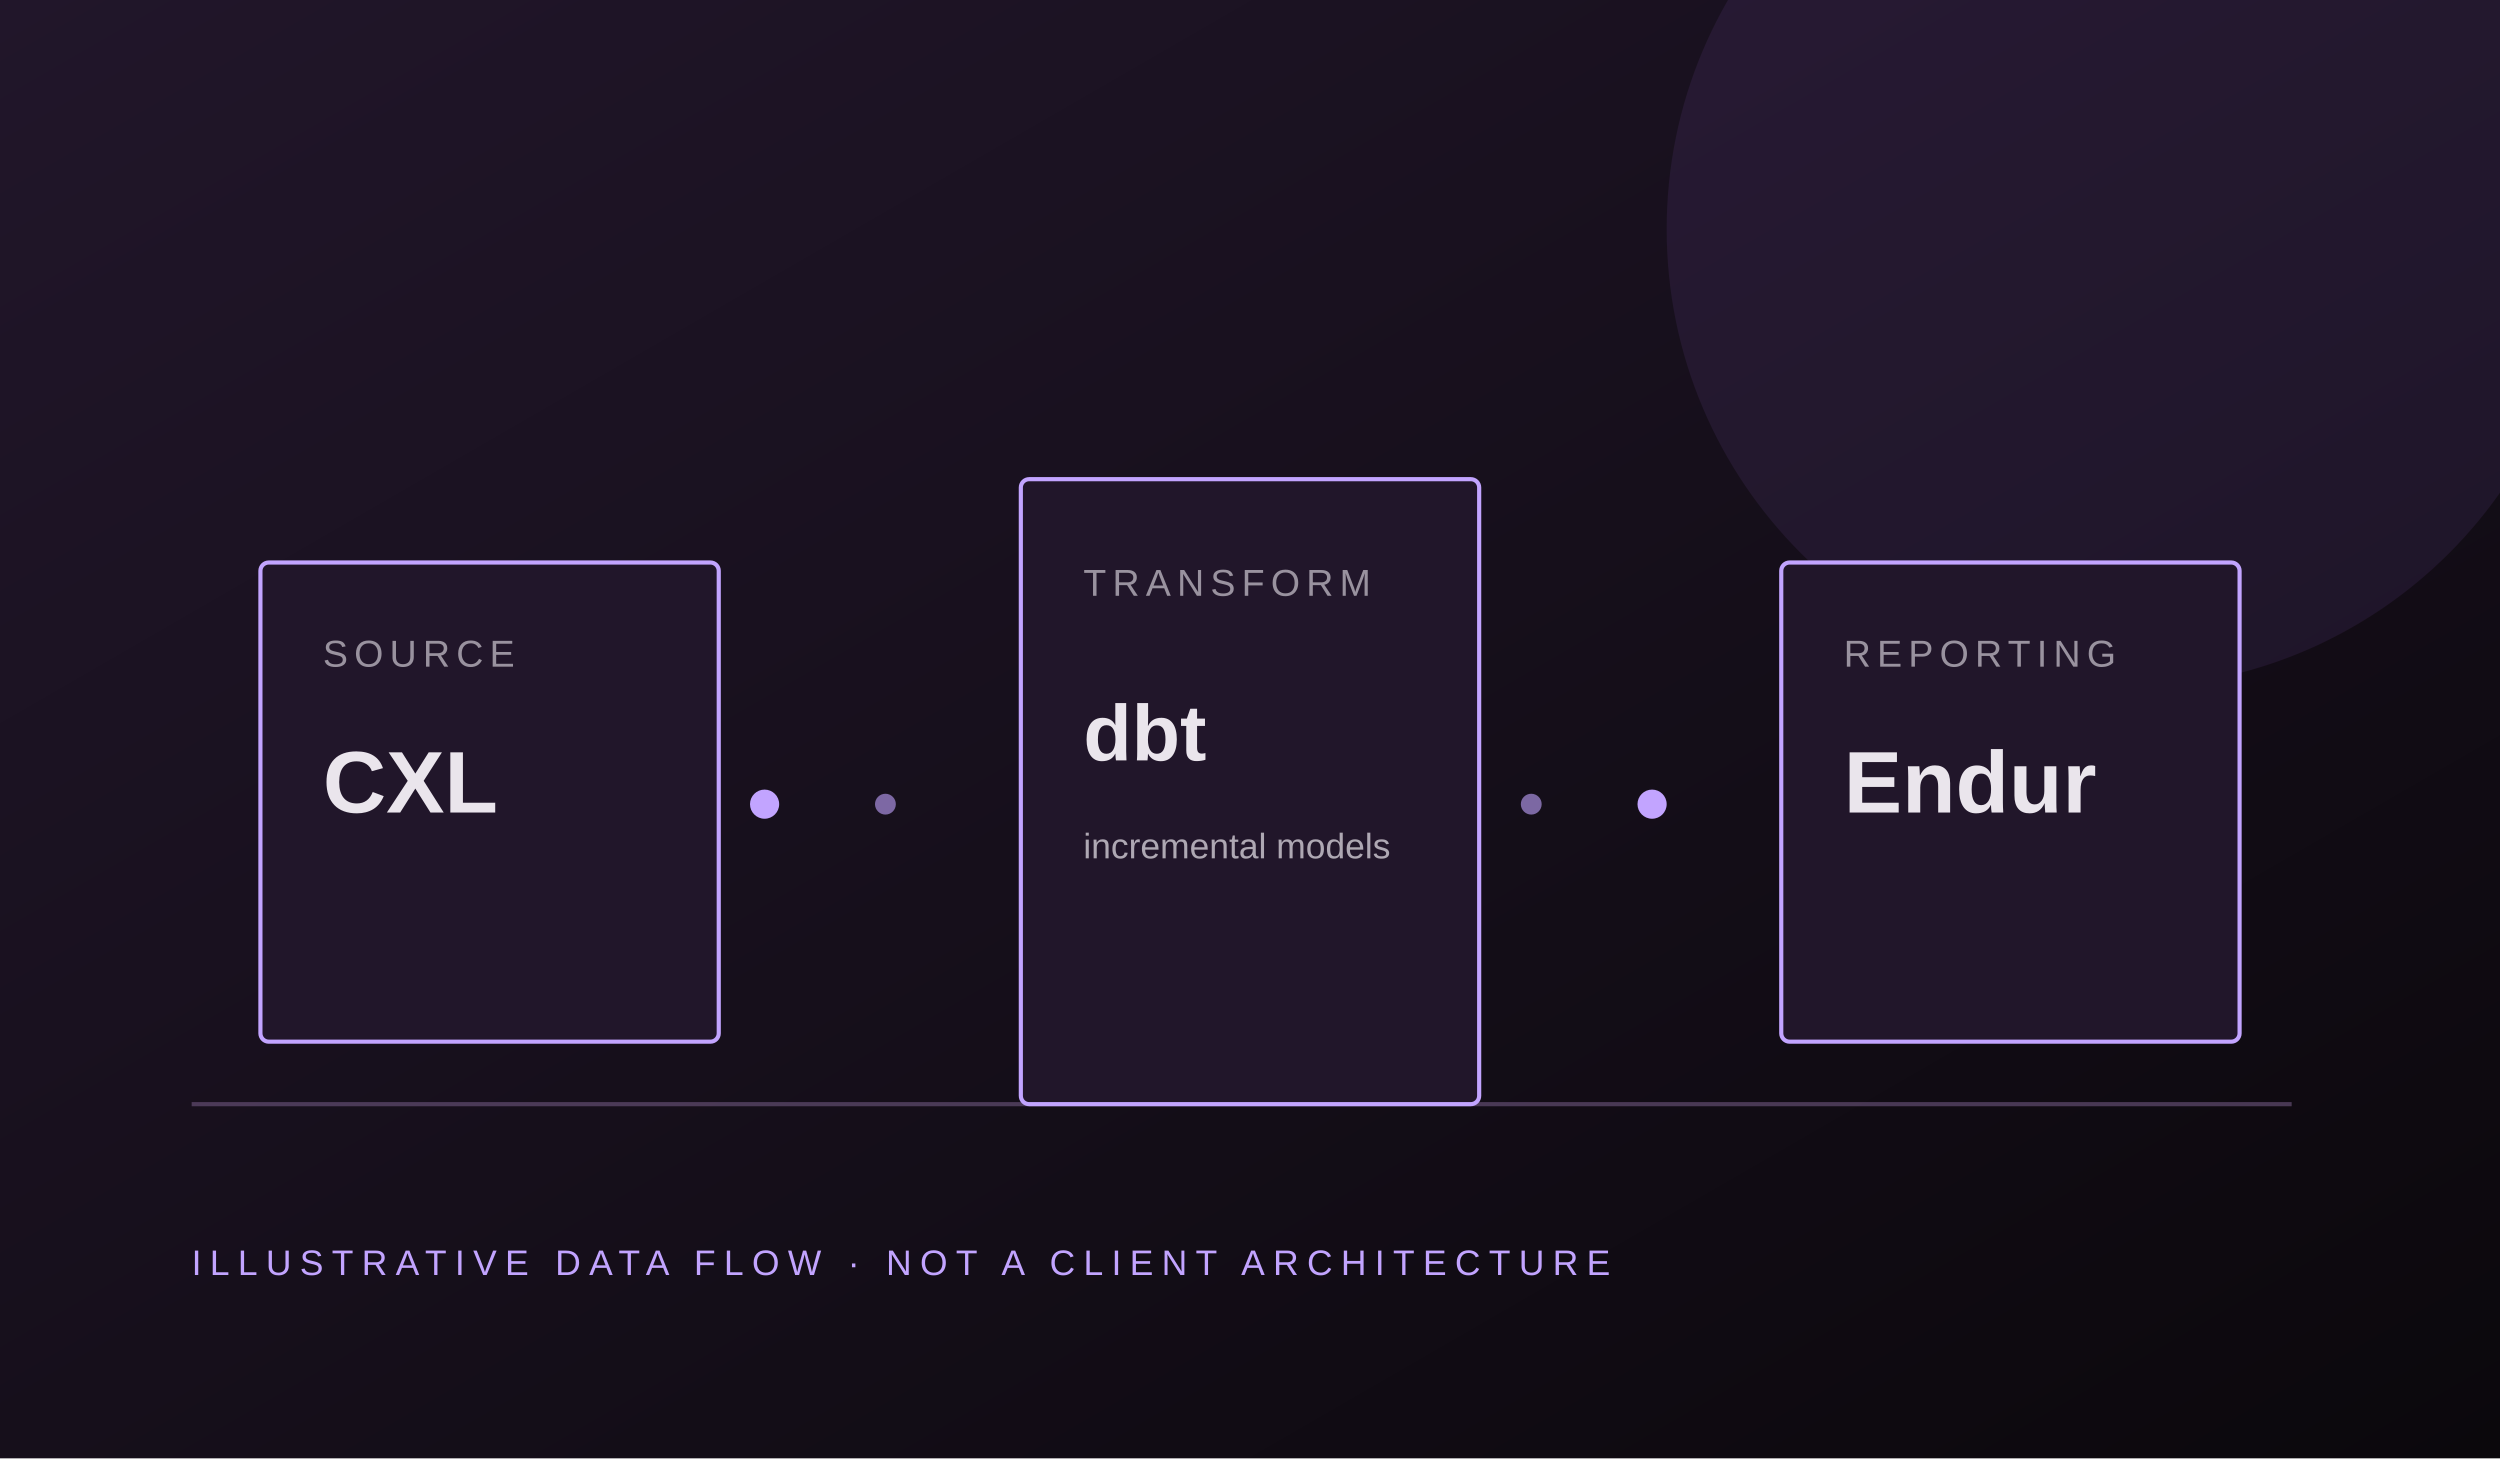
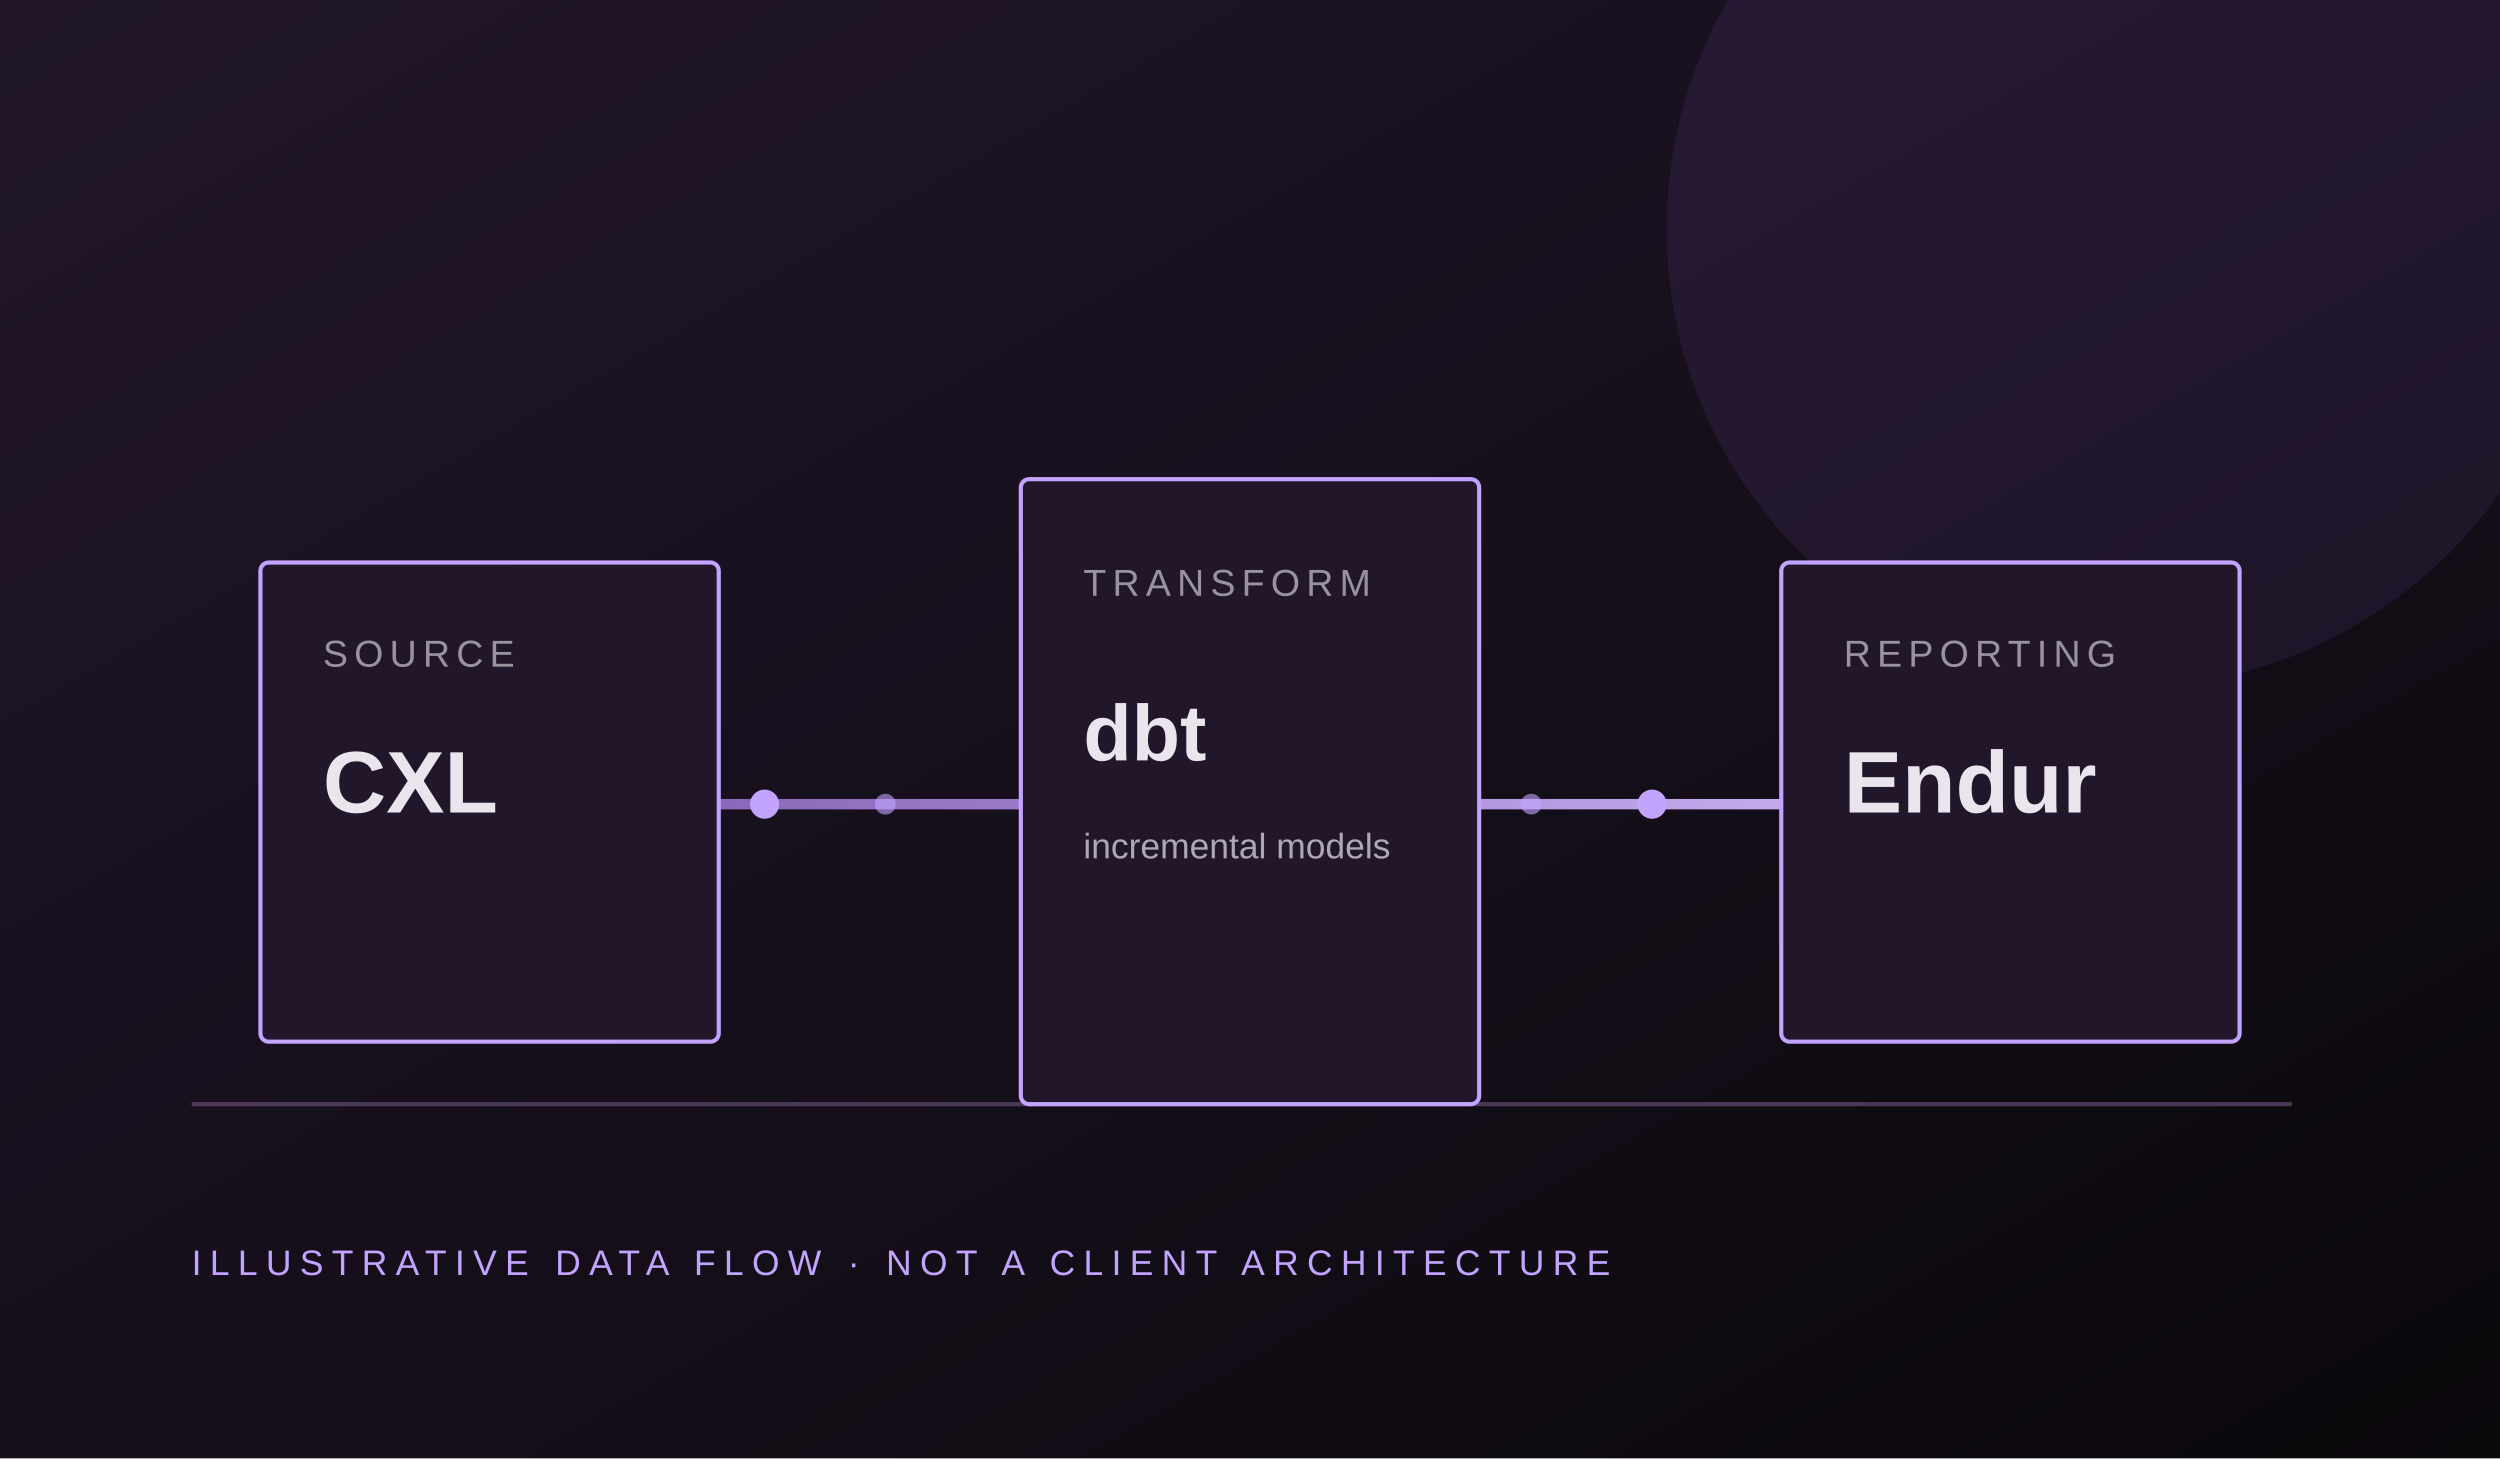
<svg xmlns="http://www.w3.org/2000/svg" viewBox="0 0 1200 700" role="img" aria-labelledby="title description">
  <defs>
    <linearGradient id="bg" x2="1" y2="1">
      <stop stop-color="#21162a" />
      <stop offset="1" stop-color="#0b080c" />
    </linearGradient>
-     <linearGradient id="signal" x2="1">
+     <linearGradient id="signal" gradientUnits="userSpaceOnUse" x1="170" y1="0" x2="1030" y2="0">
      <stop stop-color="#7652a8" />
      <stop offset="1" stop-color="#d8c0ff" />
    </linearGradient>
  </defs>
  <rect width="1200" height="700" fill="url(#bg)" />
  <circle cx="1020" cy="110" r="220" fill="#9d62dc" opacity=".1" />
  <path d="M92 530H1100" stroke="#6e567f" stroke-width="2" opacity=".6" />
  <path d="M170 386H1030" stroke="url(#signal)" stroke-width="5" />
  <path d="m1010 366 25 20-25 20" fill="none" stroke="#d8c0ff" stroke-width="5" />
  <g fill="#21162a" stroke="#c2a4ff" stroke-width="2">
    <rect x="125" y="270" width="220" height="230" rx="4" />
    <rect x="490" y="230" width="220" height="300" rx="4" />
    <rect x="855" y="270" width="220" height="230" rx="4" />
  </g>
  <g fill="#eae5ec" font-family="Geist,Arial,sans-serif">
    <text x="155" y="320" font-size="18" letter-spacing="3" opacity=".6">SOURCE</text>
    <text x="155" y="390" font-size="42" font-weight="600">CXL</text>
    <text x="520" y="286" font-size="18" letter-spacing="3" opacity=".6">TRANSFORM</text>
    <text x="520" y="365" font-size="38" font-weight="600">dbt</text>
    <text x="520" y="412" font-size="17" opacity=".7">incremental models</text>
    <text x="885" y="320" font-size="18" letter-spacing="3" opacity=".6">REPORTING</text>
    <text x="885" y="390" font-size="42" font-weight="600">Endur</text>
    <text x="92" y="612" font-size="17" letter-spacing="4" fill="#c2a4ff">ILLUSTRATIVE DATA FLOW · NOT A CLIENT ARCHITECTURE</text>
  </g>
  <g fill="#c2a4ff">
    <circle cx="367" cy="386" r="7" />
    <circle cx="425" cy="386" r="5" opacity=".6" />
    <circle cx="793" cy="386" r="7" />
    <circle cx="735" cy="386" r="5" opacity=".6" />
  </g>
</svg>
